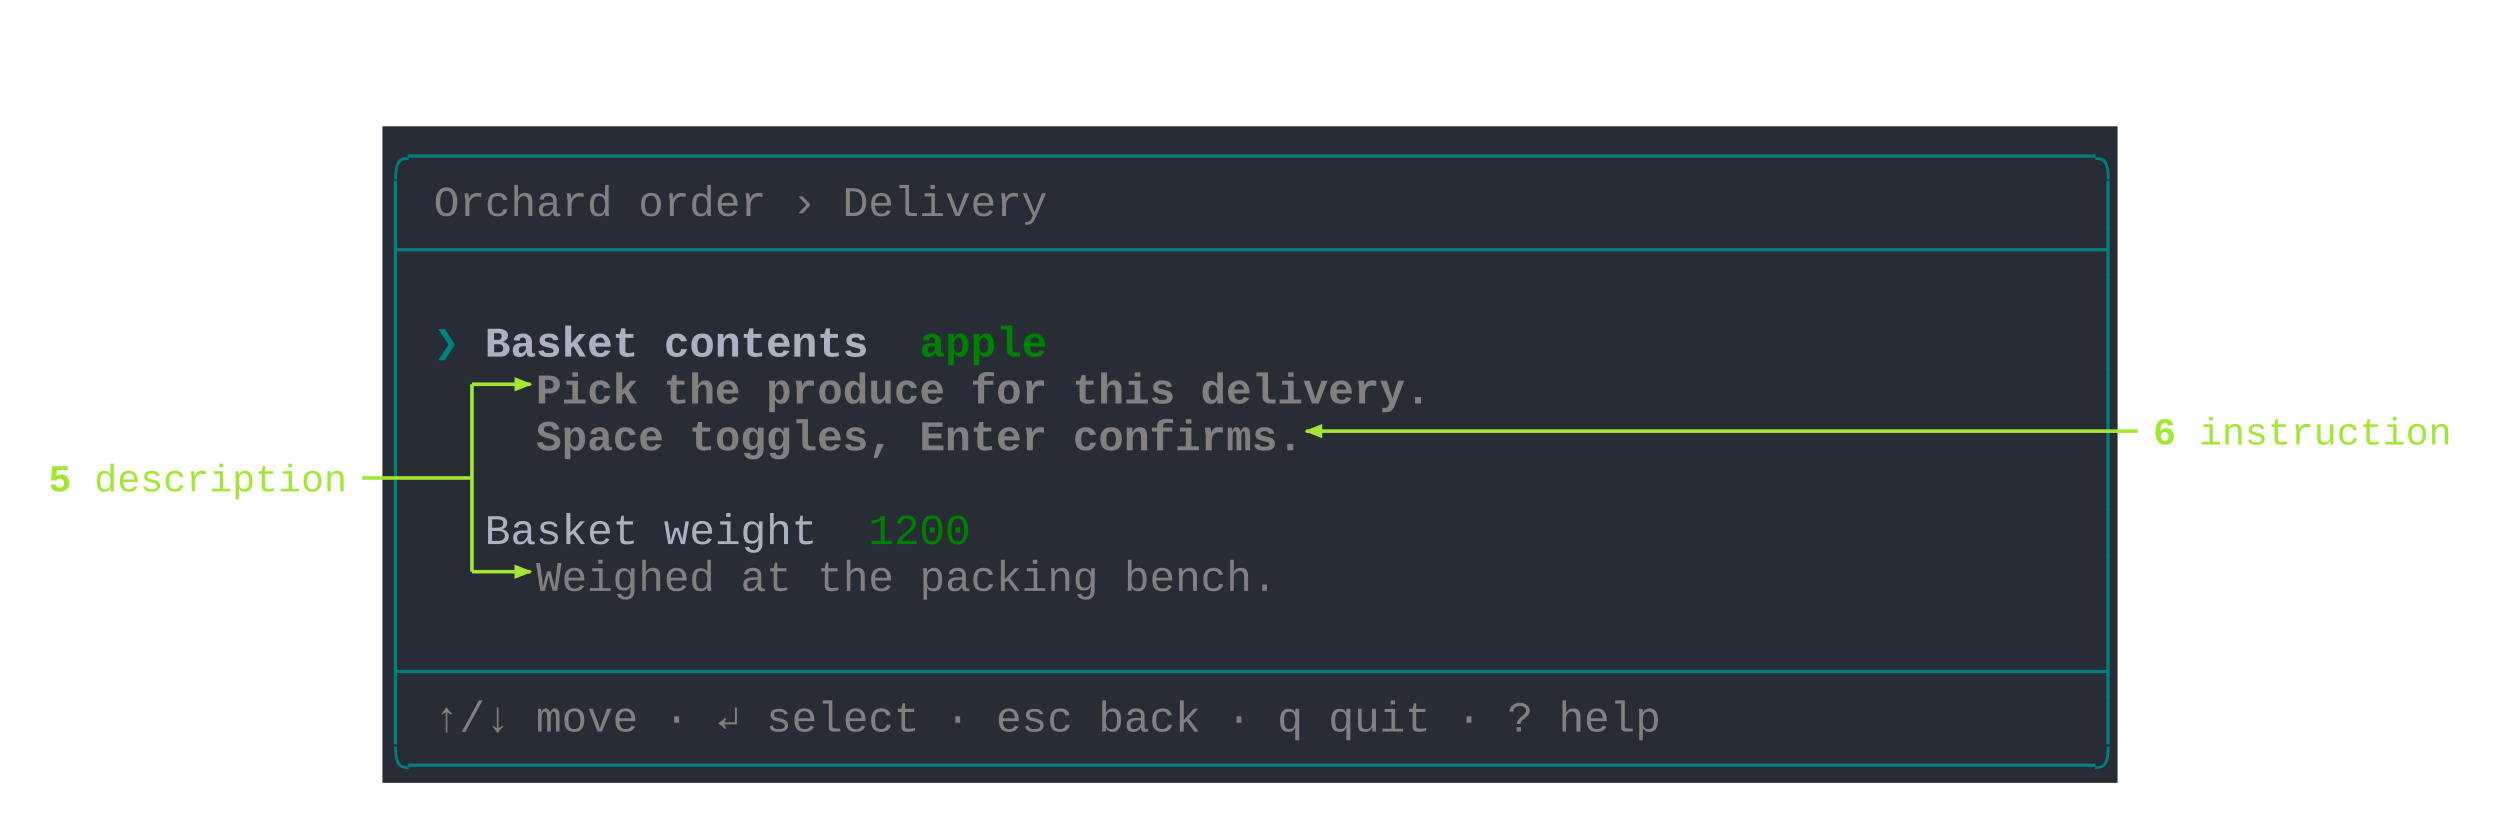
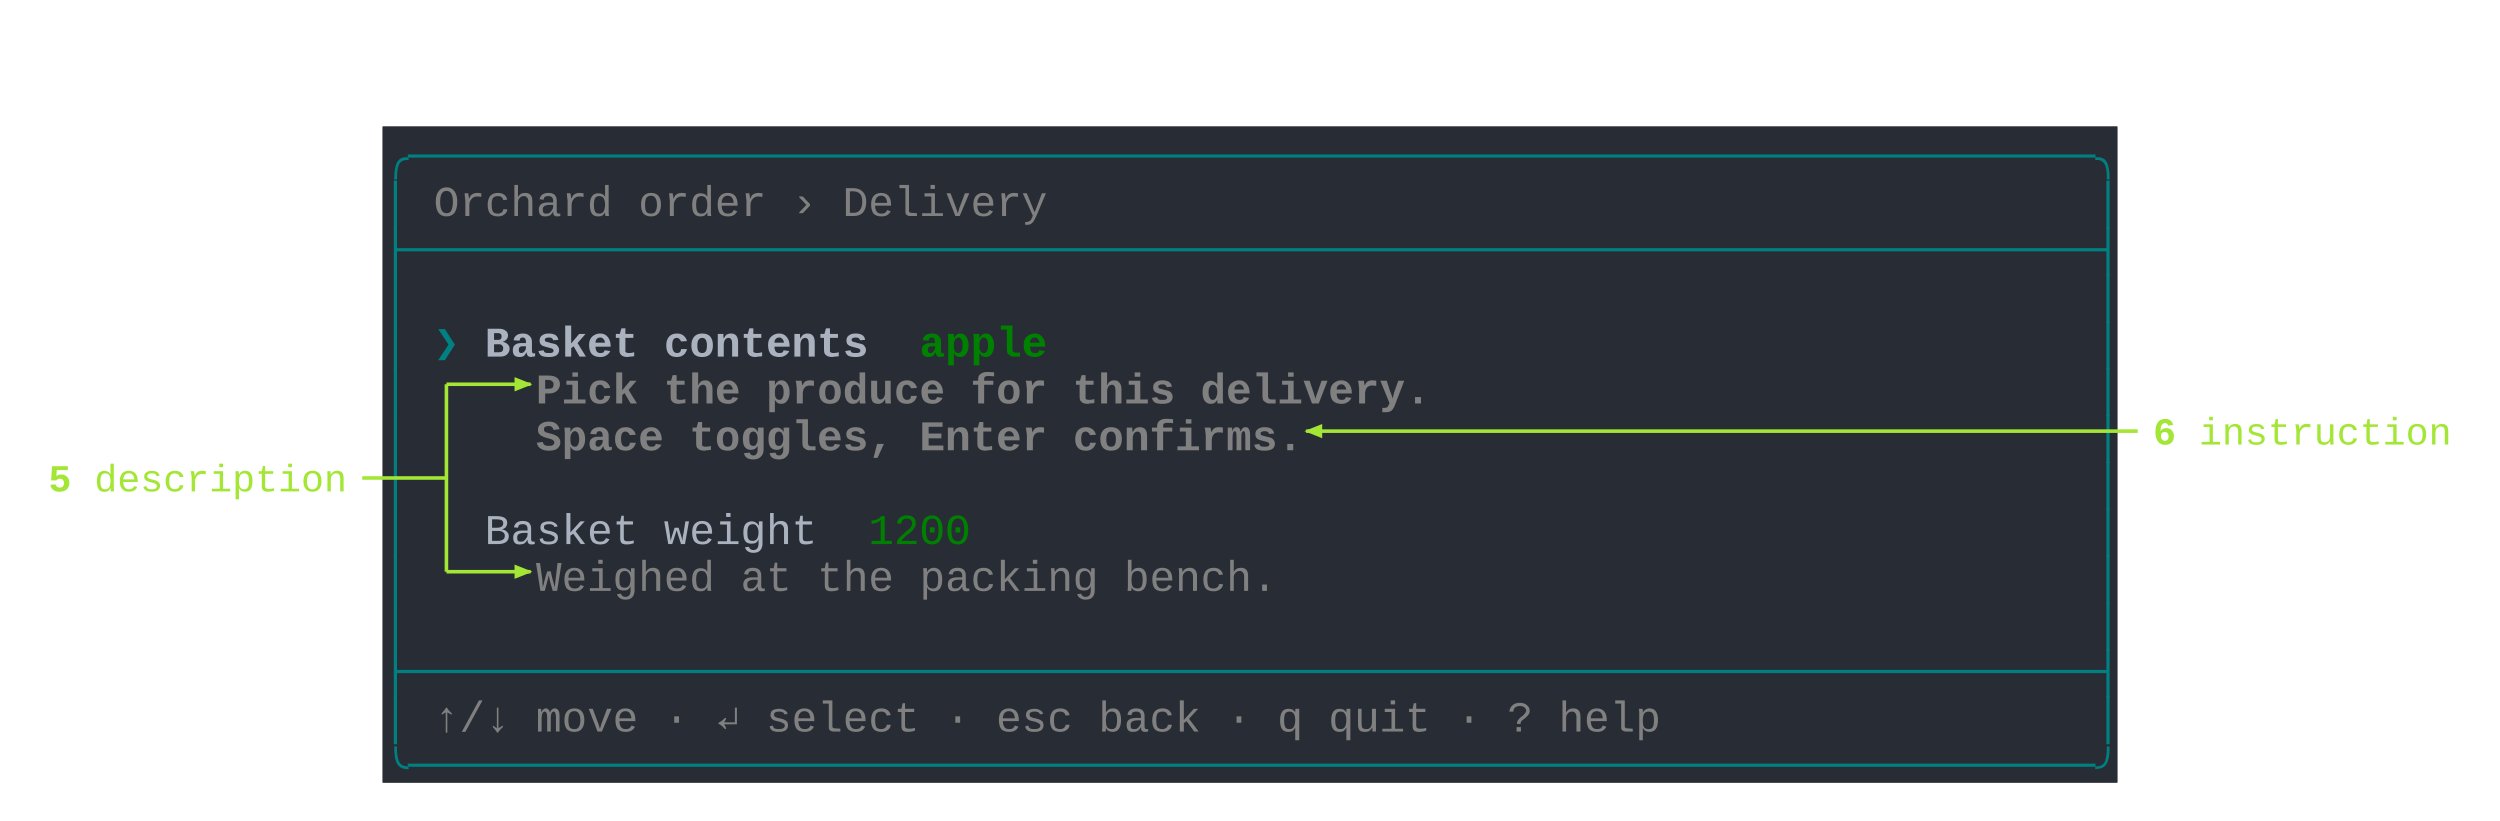
<svg xmlns="http://www.w3.org/2000/svg" xmlns:xlink="http://www.w3.org/1999/xlink" width="980.00" height="321.78">
  <defs>
    <marker id="anatomy-arrow" viewBox="0 0 10 10" refX="9" refY="5" markerWidth="5" markerHeight="5" orient="auto-start-reverse">
      <path d="M 0 1 L 10 5 L 0 9 z" fill="rgb(163,230,53)" />
    </marker>
  </defs>
  <g transform="translate(150.00,49.60)">
    <svg width="680" height="257.18">
      <rect width="680" height="257.18" rx="0" ry="0" class="a" />
      <svg height="257.18" viewBox="0 0 68 25.718" width="680">
        <style>.a{fill:rgb(40,44,52)}.b{font-family:Consolas,"Courier New",Courier,"Liberation Mono",monospace}.c{fill:rgb(0,128,128);white-space:pre}.d{fill:transparent}.e{fill:rgb(82,139,255)}.f{fill:rgb(128,128,128);white-space:pre}.g{fill:rgb(0,128,128);font-weight:bold;white-space:pre}.h{fill:rgb(171,178,191);font-weight:bold;white-space:pre}.i{fill:rgb(0,128,0);font-weight:bold;white-space:pre}.j{fill:rgb(128,128,128);font-weight:bold;white-space:pre}.k{fill:rgb(171,178,191);white-space:pre}.l{fill:rgb(0,128,0);white-space:pre}</style>
        <g font-family="Consolas, &quot;Courier New&quot;, Courier, &quot;Liberation Mono&quot;, monospace" font-size="1.67" class="b">
          <defs>
            <symbol id="1">
              <text x="0" y="1.67" class="c" textLength="68.136" lengthAdjust="spacingAndGlyphs">├──────────────────────────────────────────────────────────────────┤</text>
            </symbol>
            <symbol id="2">
              <text x="0" y="1.67" class="c" textLength="1.002" lengthAdjust="spacingAndGlyphs">│</text>
              <text x="67.134" y="1.67" class="c" textLength="1.002" lengthAdjust="spacingAndGlyphs">│</text>
            </symbol>
            <symbol id="a">
              <rect height="14" width="68" x="0" y="0" class="d" />
            </symbol>
            <symbol id="b">
              <rect height="1.837" width="1.102" class="e" />
            </symbol>
          </defs>
          <rect height="25.718" width="68" class="a" />
          <svg x="0" y="0" width="68">
            <svg x="0">
              <use xlink:href="#a" />
              <use xlink:href="#b" x="67.996" y="23.706" />
              <text x="0" y="1.67" class="c" textLength="68.136" lengthAdjust="spacingAndGlyphs">╭──────────────────────────────────────────────────────────────────╮</text>
              <text x="0" y="3.507" class="c" textLength="1.002" lengthAdjust="spacingAndGlyphs">│</text>
              <text x="2.004" y="3.507" class="f" textLength="7.014" lengthAdjust="spacingAndGlyphs">Orchard</text>
              <text x="10.02" y="3.507" class="f" textLength="5.01" lengthAdjust="spacingAndGlyphs">order</text>
              <text x="16.032" y="3.507" class="f" textLength="1.002" lengthAdjust="spacingAndGlyphs">›</text>
              <text x="18.036" y="3.507" class="f" textLength="8.016" lengthAdjust="spacingAndGlyphs">Delivery</text>
              <text x="67.134" y="3.507" class="c" textLength="1.002" lengthAdjust="spacingAndGlyphs">│</text>
              <use xlink:href="#1" y="3.674" />
              <use xlink:href="#2" y="5.511" />
              <text x="0" y="9.018" class="c" textLength="1.002" lengthAdjust="spacingAndGlyphs">│</text>
              <text x="2.004" y="9.018" class="g" textLength="1.002" lengthAdjust="spacingAndGlyphs">❯</text>
              <text x="4.008" y="9.018" class="h" textLength="6.012" lengthAdjust="spacingAndGlyphs">Basket</text>
              <text x="11.022" y="9.018" class="h" textLength="8.016" lengthAdjust="spacingAndGlyphs">contents</text>
              <text x="21.042" y="9.018" class="i" textLength="5.01" lengthAdjust="spacingAndGlyphs">apple</text>
              <text x="67.134" y="9.018" class="c" textLength="1.002" lengthAdjust="spacingAndGlyphs">│</text>
              <text x="0" y="10.855" class="c" textLength="1.002" lengthAdjust="spacingAndGlyphs">│</text>
              <text x="6.012" y="10.855" class="j" textLength="4.008" lengthAdjust="spacingAndGlyphs">Pick</text>
              <text x="11.022" y="10.855" class="j" textLength="3.006" lengthAdjust="spacingAndGlyphs">the</text>
              <text x="15.03" y="10.855" class="j" textLength="7.014" lengthAdjust="spacingAndGlyphs">produce</text>
              <text x="23.046" y="10.855" class="j" textLength="3.006" lengthAdjust="spacingAndGlyphs">for</text>
              <text x="27.054" y="10.855" class="j" textLength="4.008" lengthAdjust="spacingAndGlyphs">this</text>
              <text x="32.064" y="10.855" class="j" textLength="9.018" lengthAdjust="spacingAndGlyphs">delivery.</text>
              <text x="67.134" y="10.855" class="c" textLength="1.002" lengthAdjust="spacingAndGlyphs">│</text>
              <text x="0" y="12.692" class="c" textLength="1.002" lengthAdjust="spacingAndGlyphs">│</text>
              <text x="6.012" y="12.692" class="j" textLength="5.01" lengthAdjust="spacingAndGlyphs">Space</text>
              <text x="12.024" y="12.692" class="j" textLength="8.016" lengthAdjust="spacingAndGlyphs">toggles,</text>
              <text x="21.042" y="12.692" class="j" textLength="5.01" lengthAdjust="spacingAndGlyphs">Enter</text>
              <text x="27.054" y="12.692" class="j" textLength="9.018" lengthAdjust="spacingAndGlyphs">confirms.</text>
              <text x="67.134" y="12.692" class="c" textLength="1.002" lengthAdjust="spacingAndGlyphs">│</text>
              <use xlink:href="#2" y="12.859" />
              <text x="0" y="16.366" class="c" textLength="1.002" lengthAdjust="spacingAndGlyphs">│</text>
              <text x="4.008" y="16.366" class="k" textLength="6.012" lengthAdjust="spacingAndGlyphs">Basket</text>
              <text x="11.022" y="16.366" class="k" textLength="6.012" lengthAdjust="spacingAndGlyphs">weight</text>
              <text x="19.038" y="16.366" class="l" textLength="4.008" lengthAdjust="spacingAndGlyphs">1200</text>
              <text x="67.134" y="16.366" class="c" textLength="1.002" lengthAdjust="spacingAndGlyphs">│</text>
              <text x="0" y="18.203" class="c" textLength="1.002" lengthAdjust="spacingAndGlyphs">│</text>
              <text x="6.012" y="18.203" class="f" textLength="7.014" lengthAdjust="spacingAndGlyphs">Weighed</text>
              <text x="14.028" y="18.203" class="f" textLength="2.004" lengthAdjust="spacingAndGlyphs">at</text>
              <text x="17.034" y="18.203" class="f" textLength="3.006" lengthAdjust="spacingAndGlyphs">the</text>
              <text x="21.042" y="18.203" class="f" textLength="7.014" lengthAdjust="spacingAndGlyphs">packing</text>
              <text x="29.058" y="18.203" class="f" textLength="6.012" lengthAdjust="spacingAndGlyphs">bench.</text>
              <text x="67.134" y="18.203" class="c" textLength="1.002" lengthAdjust="spacingAndGlyphs">│</text>
              <use xlink:href="#2" y="18.37" />
              <use xlink:href="#1" y="20.207" />
              <text x="0" y="23.714" class="c" textLength="1.002" lengthAdjust="spacingAndGlyphs">│</text>
              <text x="2.004" y="23.714" class="f" textLength="3.006" lengthAdjust="spacingAndGlyphs">↑/↓</text>
              <text x="6.012" y="23.714" class="f" textLength="4.008" lengthAdjust="spacingAndGlyphs">move</text>
              <text x="11.022" y="23.714" class="f" textLength="1.002" lengthAdjust="spacingAndGlyphs">·</text>
              <text x="13.026" y="23.714" class="f" textLength="1.002" lengthAdjust="spacingAndGlyphs">↵</text>
              <text x="15.03" y="23.714" class="f" textLength="6.012" lengthAdjust="spacingAndGlyphs">select</text>
              <text x="22.044" y="23.714" class="f" textLength="1.002" lengthAdjust="spacingAndGlyphs">·</text>
              <text x="24.048" y="23.714" class="f" textLength="3.006" lengthAdjust="spacingAndGlyphs">esc</text>
              <text x="28.056" y="23.714" class="f" textLength="4.008" lengthAdjust="spacingAndGlyphs">back</text>
              <text x="33.066" y="23.714" class="f" textLength="1.002" lengthAdjust="spacingAndGlyphs">·</text>
              <text x="35.07" y="23.714" class="f" textLength="1.002" lengthAdjust="spacingAndGlyphs">q</text>
              <text x="37.074" y="23.714" class="f" textLength="4.008" lengthAdjust="spacingAndGlyphs">quit</text>
              <text x="42.084" y="23.714" class="f" textLength="1.002" lengthAdjust="spacingAndGlyphs">·</text>
              <text x="44.088" y="23.714" class="f" textLength="1.002" lengthAdjust="spacingAndGlyphs">?</text>
              <text x="46.092" y="23.714" class="f" textLength="4.008" lengthAdjust="spacingAndGlyphs">help</text>
              <text x="67.134" y="23.714" class="c" textLength="1.002" lengthAdjust="spacingAndGlyphs">│</text>
              <text x="0" y="25.551" class="c" textLength="68.136" lengthAdjust="spacingAndGlyphs">╰──────────────────────────────────────────────────────────────────╯</text>
            </svg>
          </svg>
        </g>
      </svg>
    </svg>
  </g>
  <g>
-     <path d="M 185.00 150.63 L 185.00 224.11" fill="none" stroke="rgb(163,230,53)" stroke-width="1.4" />
-     <path d="M 142.00 187.37 L 185.00 187.37" fill="none" stroke="rgb(163,230,53)" stroke-width="1.4" />
-     <path d="M 185.00 150.63 L 208.00 150.63" fill="none" stroke="rgb(163,230,53)" stroke-width="1.4" marker-end="url(#anatomy-arrow)" />
-     <path d="M 185.00 224.11 L 208.00 224.11" fill="none" stroke="rgb(163,230,53)" stroke-width="1.4" marker-end="url(#anatomy-arrow)" />
+     <path d="M 175.00 150.63 L 175.00 224.11" fill="none" stroke="rgb(163,230,53)" stroke-width="1.4" />
+     <path d="M 142.00 187.37 L 175.00 187.37" fill="none" stroke="rgb(163,230,53)" stroke-width="1.4" />
+     <path d="M 175.00 150.63 L 208.00 150.63" fill="none" stroke="rgb(163,230,53)" stroke-width="1.4" marker-end="url(#anatomy-arrow)" />
+     <path d="M 175.00 224.11 L 208.00 224.11" fill="none" stroke="rgb(163,230,53)" stroke-width="1.4" marker-end="url(#anatomy-arrow)" />
    <text x="136.00" y="192.62" text-anchor="end" fill="rgb(163,230,53)" font-family="Consolas, &quot;Courier New&quot;, Courier, monospace" font-size="15.0">
      <tspan font-weight="bold">5</tspan>  description</text>
    <path d="M 838.00 169.00 L 836.00 169.00 L 512.00 169.00" fill="none" stroke="rgb(163,230,53)" stroke-width="1.4" stroke-linejoin="round" marker-end="url(#anatomy-arrow)" />
    <text x="844.00" y="174.25" text-anchor="start" fill="rgb(163,230,53)" font-family="Consolas, &quot;Courier New&quot;, Courier, monospace" font-size="15.0">
      <tspan font-weight="bold">6</tspan>  instruction</text>
  </g>
</svg>
